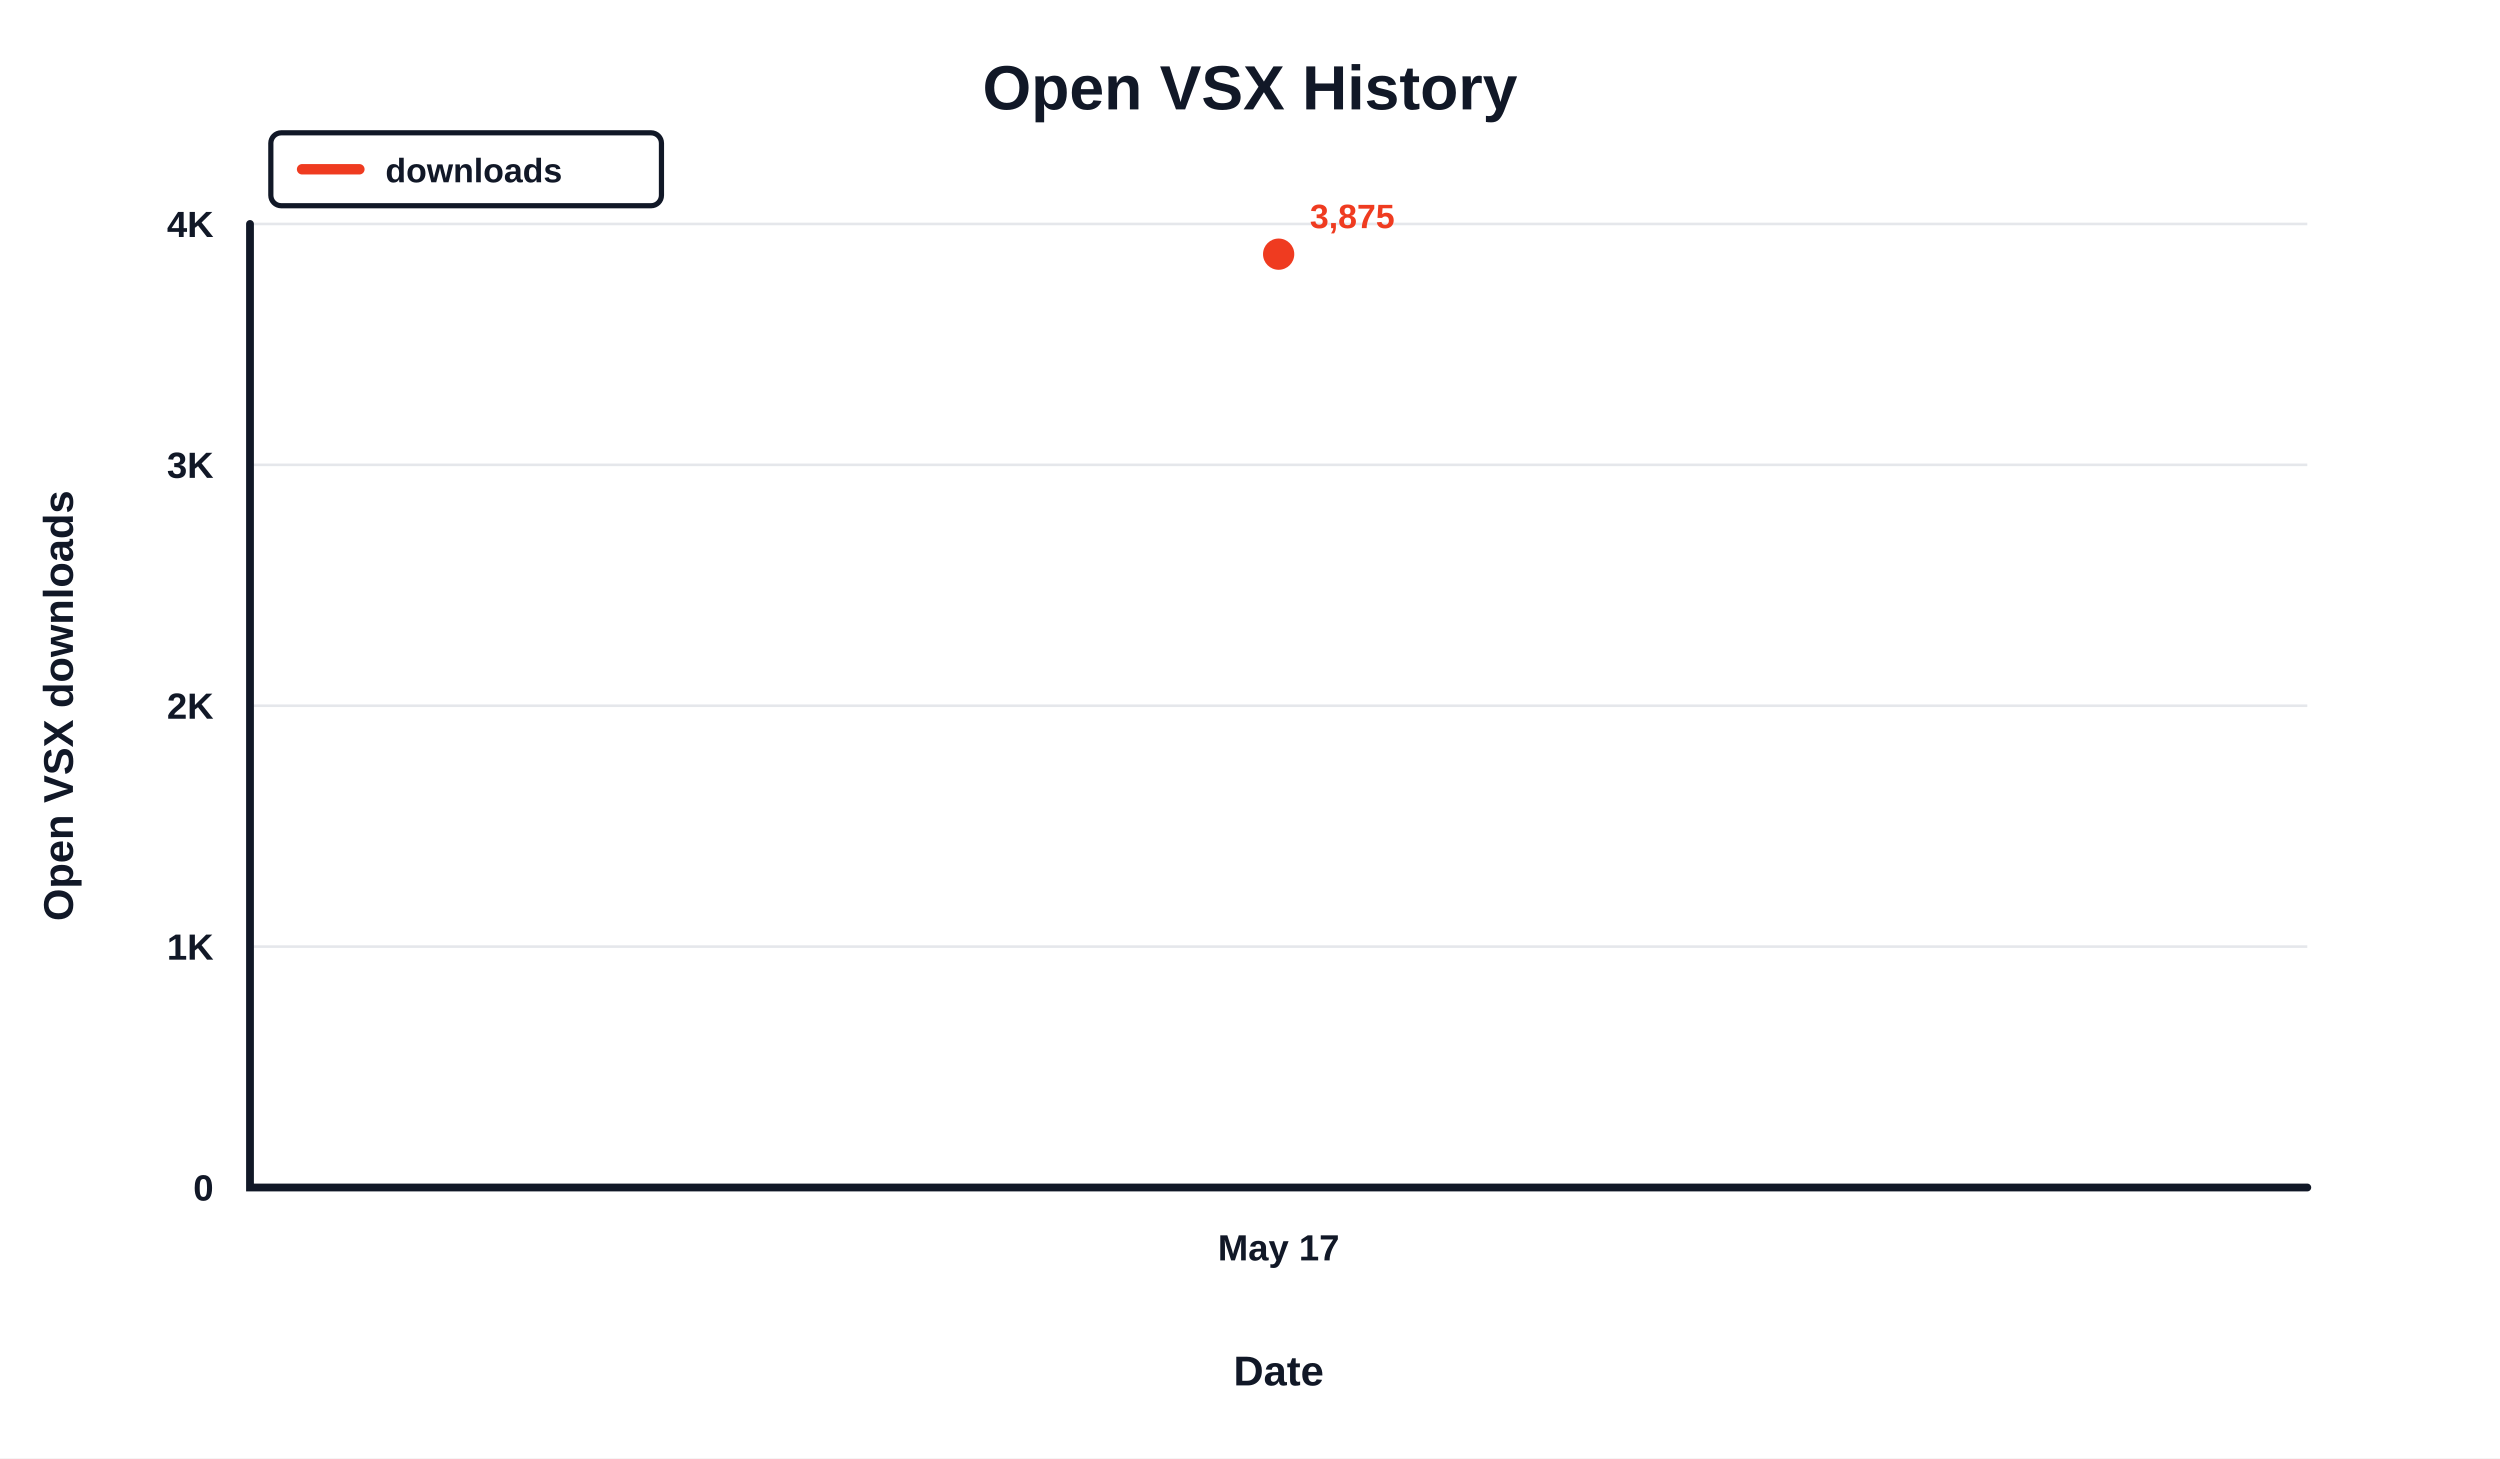
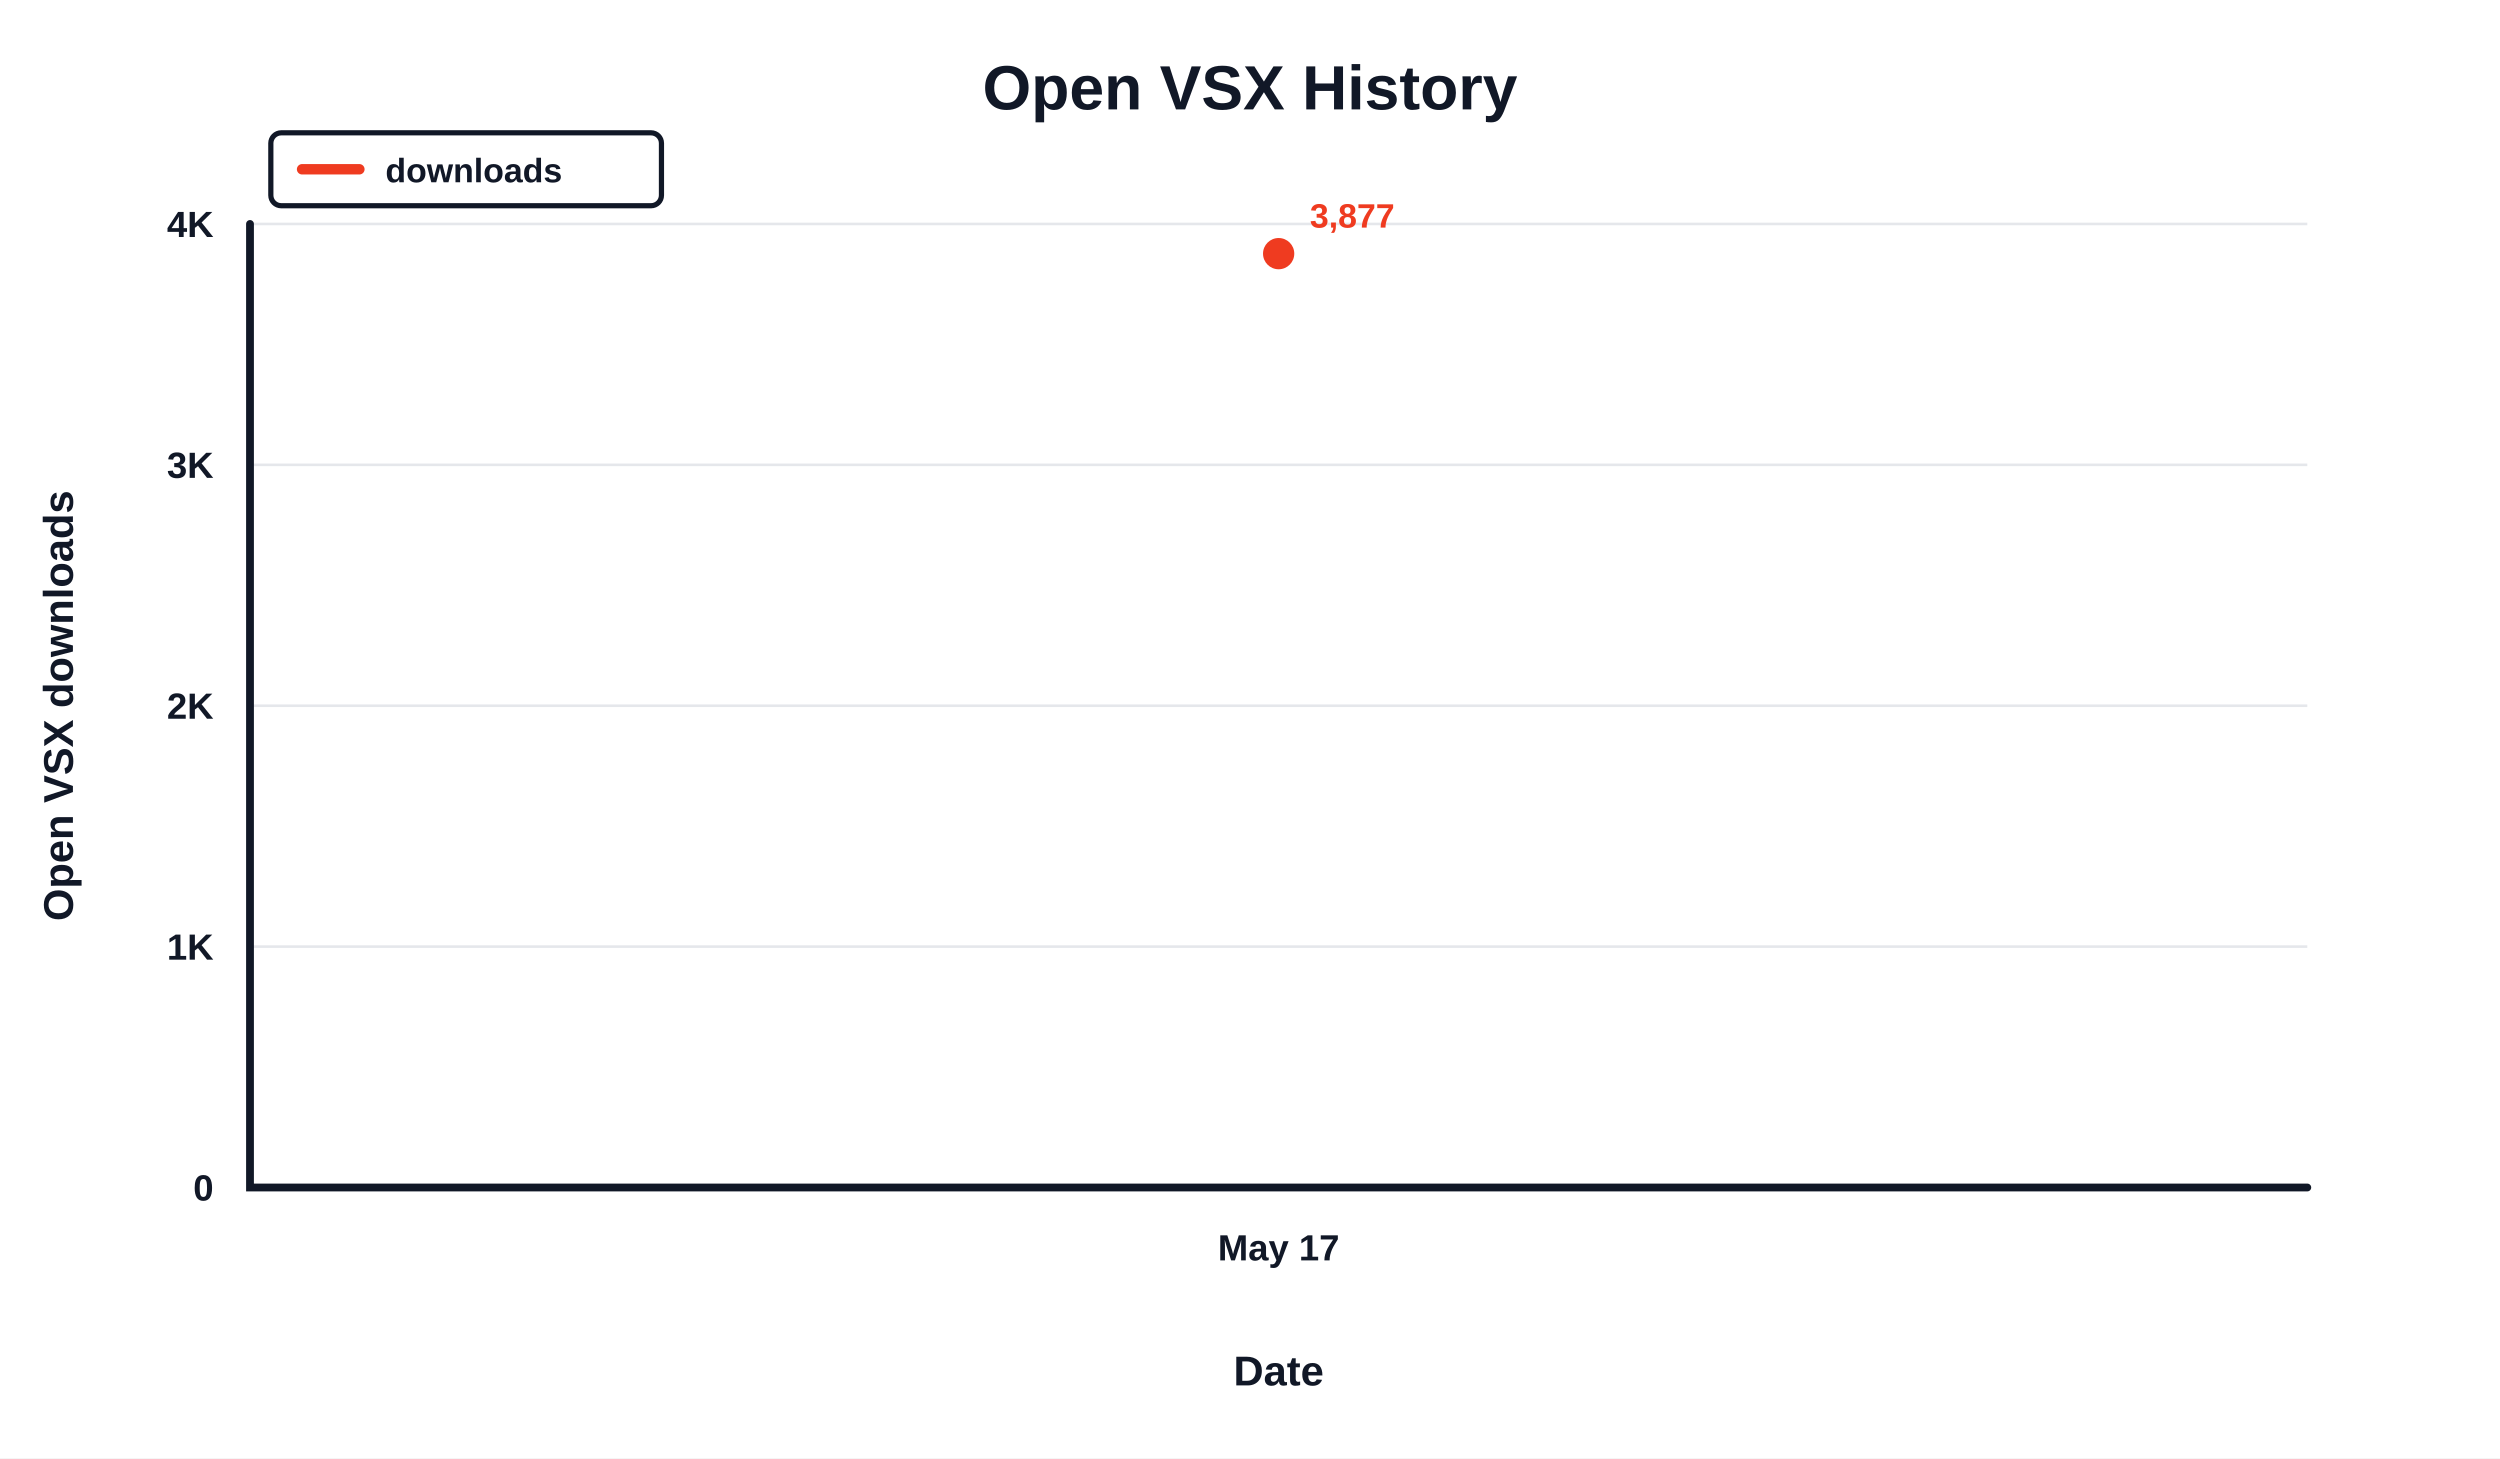
<svg xmlns="http://www.w3.org/2000/svg" width="960" height="560" viewBox="0 0 960 560" role="img" aria-label="winterdrive.quick-prompt Open VSX History line chart">
  <rect width="960" height="560" fill="#ffffff" />
  <text x="480" y="42" text-anchor="middle" font-family="Segoe UI, Arial, sans-serif" font-size="24" font-weight="700" fill="#111827">Open VSX History</text>
  <g transform="translate(104,64)">
    <rect x="0" y="-13" width="150" height="28" rx="4" fill="#ffffff" stroke="#111827" stroke-width="2" />
    <line x1="12" y1="1" x2="34" y2="1" stroke="#ef3b20" stroke-width="4" stroke-linecap="round" />
    <text x="44" y="6" font-family="Segoe UI, Arial, sans-serif" font-size="13" font-weight="600" fill="#111827">downloads</text>
  </g>
  <line x1="96" y1="456.0" x2="886" y2="456.0" stroke="#e5e7eb" stroke-width="1" />
  <text x="82" y="461.0" text-anchor="end" font-family="Segoe UI, Arial, sans-serif" font-size="14" font-weight="600" fill="#111827">0</text>
  <line x1="96" y1="363.5" x2="886" y2="363.5" stroke="#e5e7eb" stroke-width="1" />
  <text x="82" y="368.5" text-anchor="end" font-family="Segoe UI, Arial, sans-serif" font-size="14" font-weight="600" fill="#111827">1K</text>
  <line x1="96" y1="271.0" x2="886" y2="271.0" stroke="#e5e7eb" stroke-width="1" />
  <text x="82" y="276.0" text-anchor="end" font-family="Segoe UI, Arial, sans-serif" font-size="14" font-weight="600" fill="#111827">2K</text>
  <line x1="96" y1="178.5" x2="886" y2="178.5" stroke="#e5e7eb" stroke-width="1" />
  <text x="82" y="183.5" text-anchor="end" font-family="Segoe UI, Arial, sans-serif" font-size="14" font-weight="600" fill="#111827">3K</text>
  <line x1="96" y1="86.0" x2="886" y2="86.0" stroke="#e5e7eb" stroke-width="1" />
  <text x="82" y="91.0" text-anchor="end" font-family="Segoe UI, Arial, sans-serif" font-size="14" font-weight="600" fill="#111827">4K</text>
  <path d="M96,86 L96,456 L886,456" fill="none" stroke="#111827" stroke-width="3" stroke-linecap="round" />
-   <circle cx="491.0" cy="97.6" r="6" fill="#ef3b20" />
-   <text x="503.0" y="87.6" font-family="Segoe UI, Arial, sans-serif" font-size="13" font-weight="700" fill="#ef3b20">3,875</text>
+   <circle cx="491.0" cy="97.4" r="6" fill="#ef3b20" />
+   <text x="503.0" y="87.4" font-family="Segoe UI, Arial, sans-serif" font-size="13" font-weight="700" fill="#ef3b20">3,877</text>
  <text x="491.0" y="484" text-anchor="middle" font-family="Segoe UI, Arial, sans-serif" font-size="14" font-weight="600" fill="#111827">May 17</text>
  <text x="491" y="532" text-anchor="middle" font-family="Segoe UI, Arial, sans-serif" font-size="16" font-weight="600" fill="#111827">Date</text>
  <text transform="translate(28 271) rotate(-90)" text-anchor="middle" font-family="Segoe UI, Arial, sans-serif" font-size="16" font-weight="600" fill="#111827">Open VSX downloads</text>
</svg>
